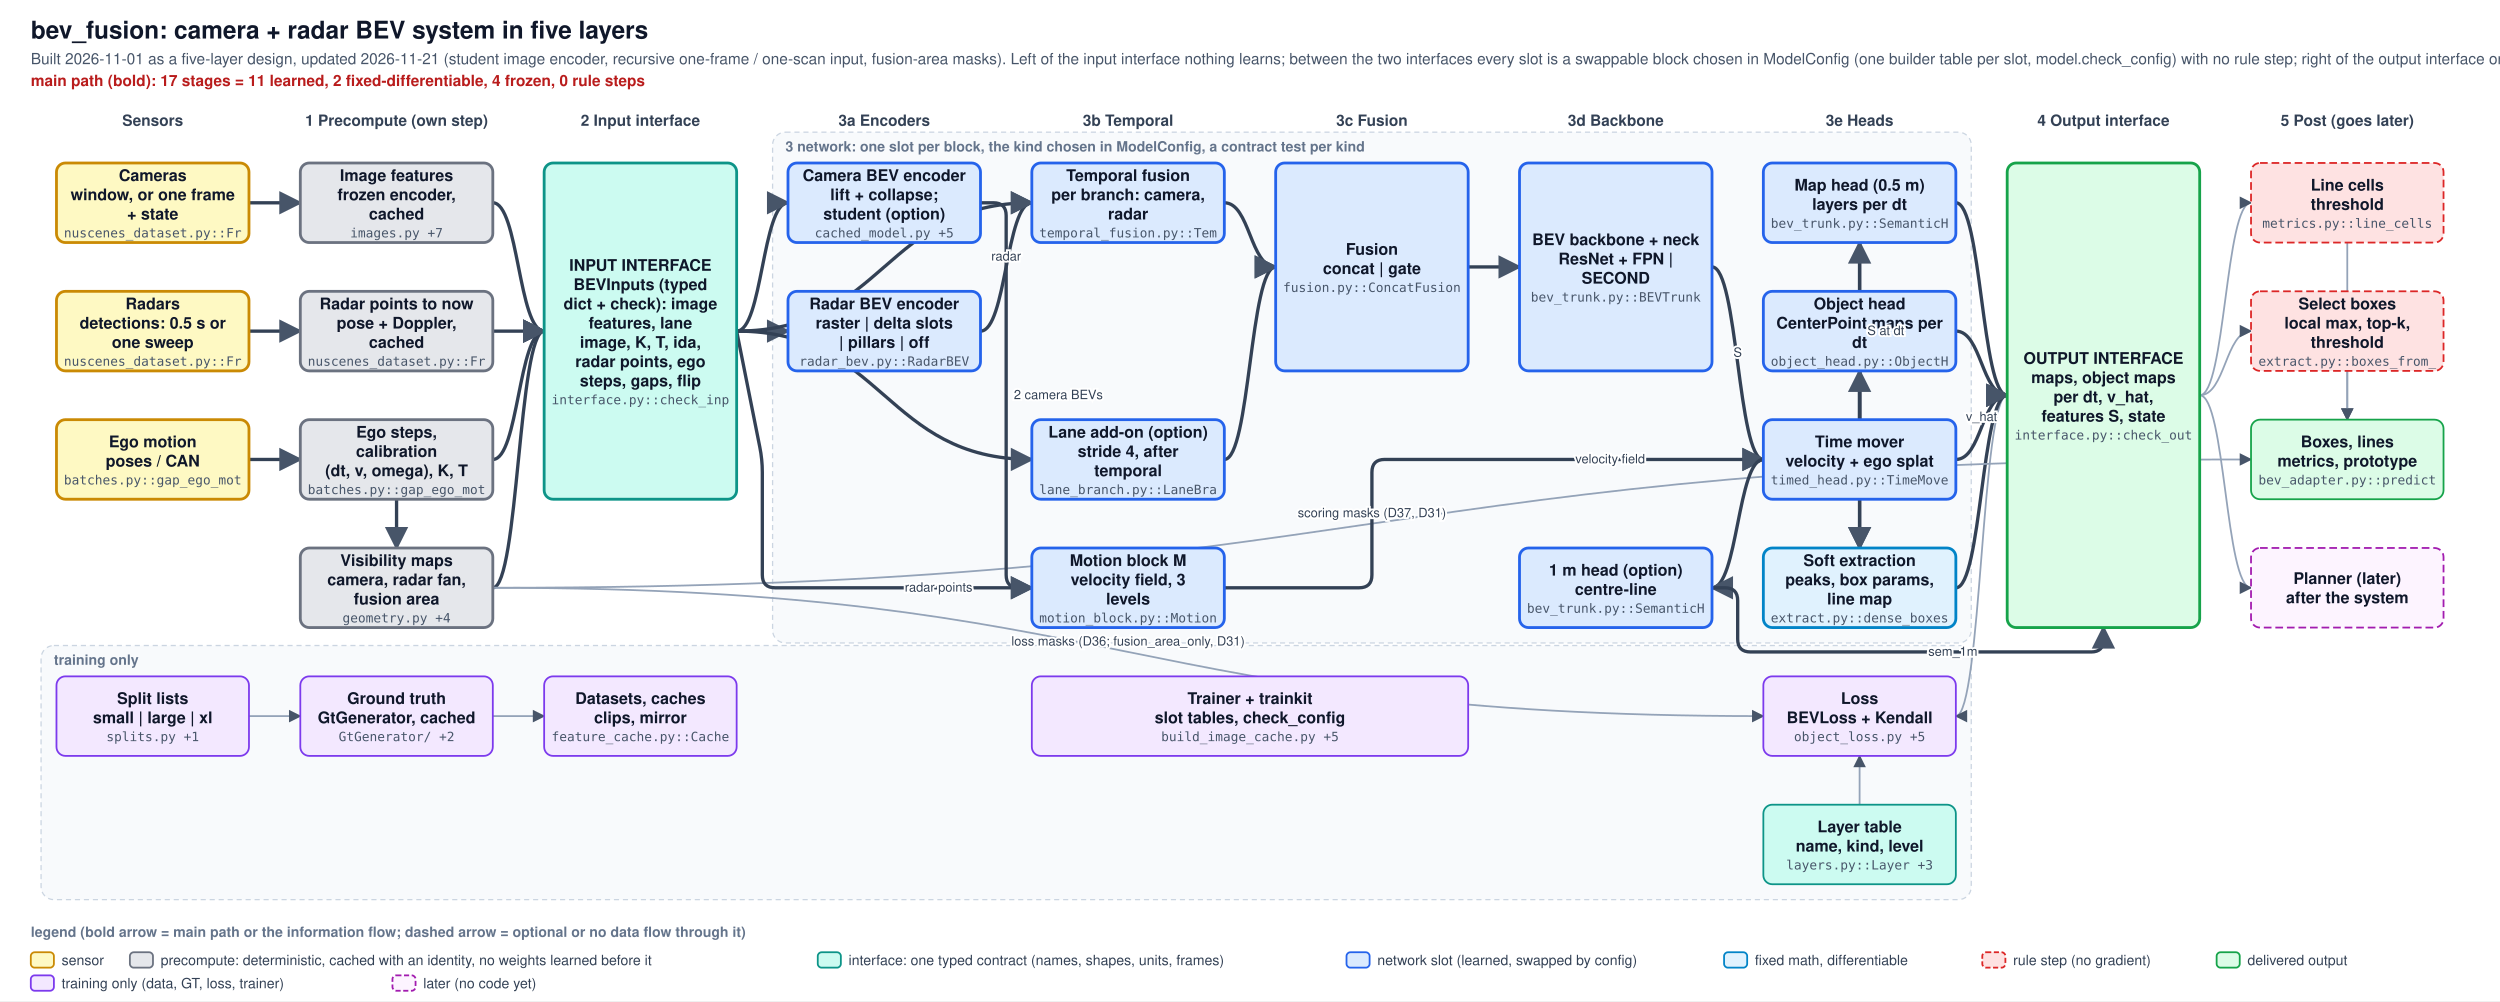
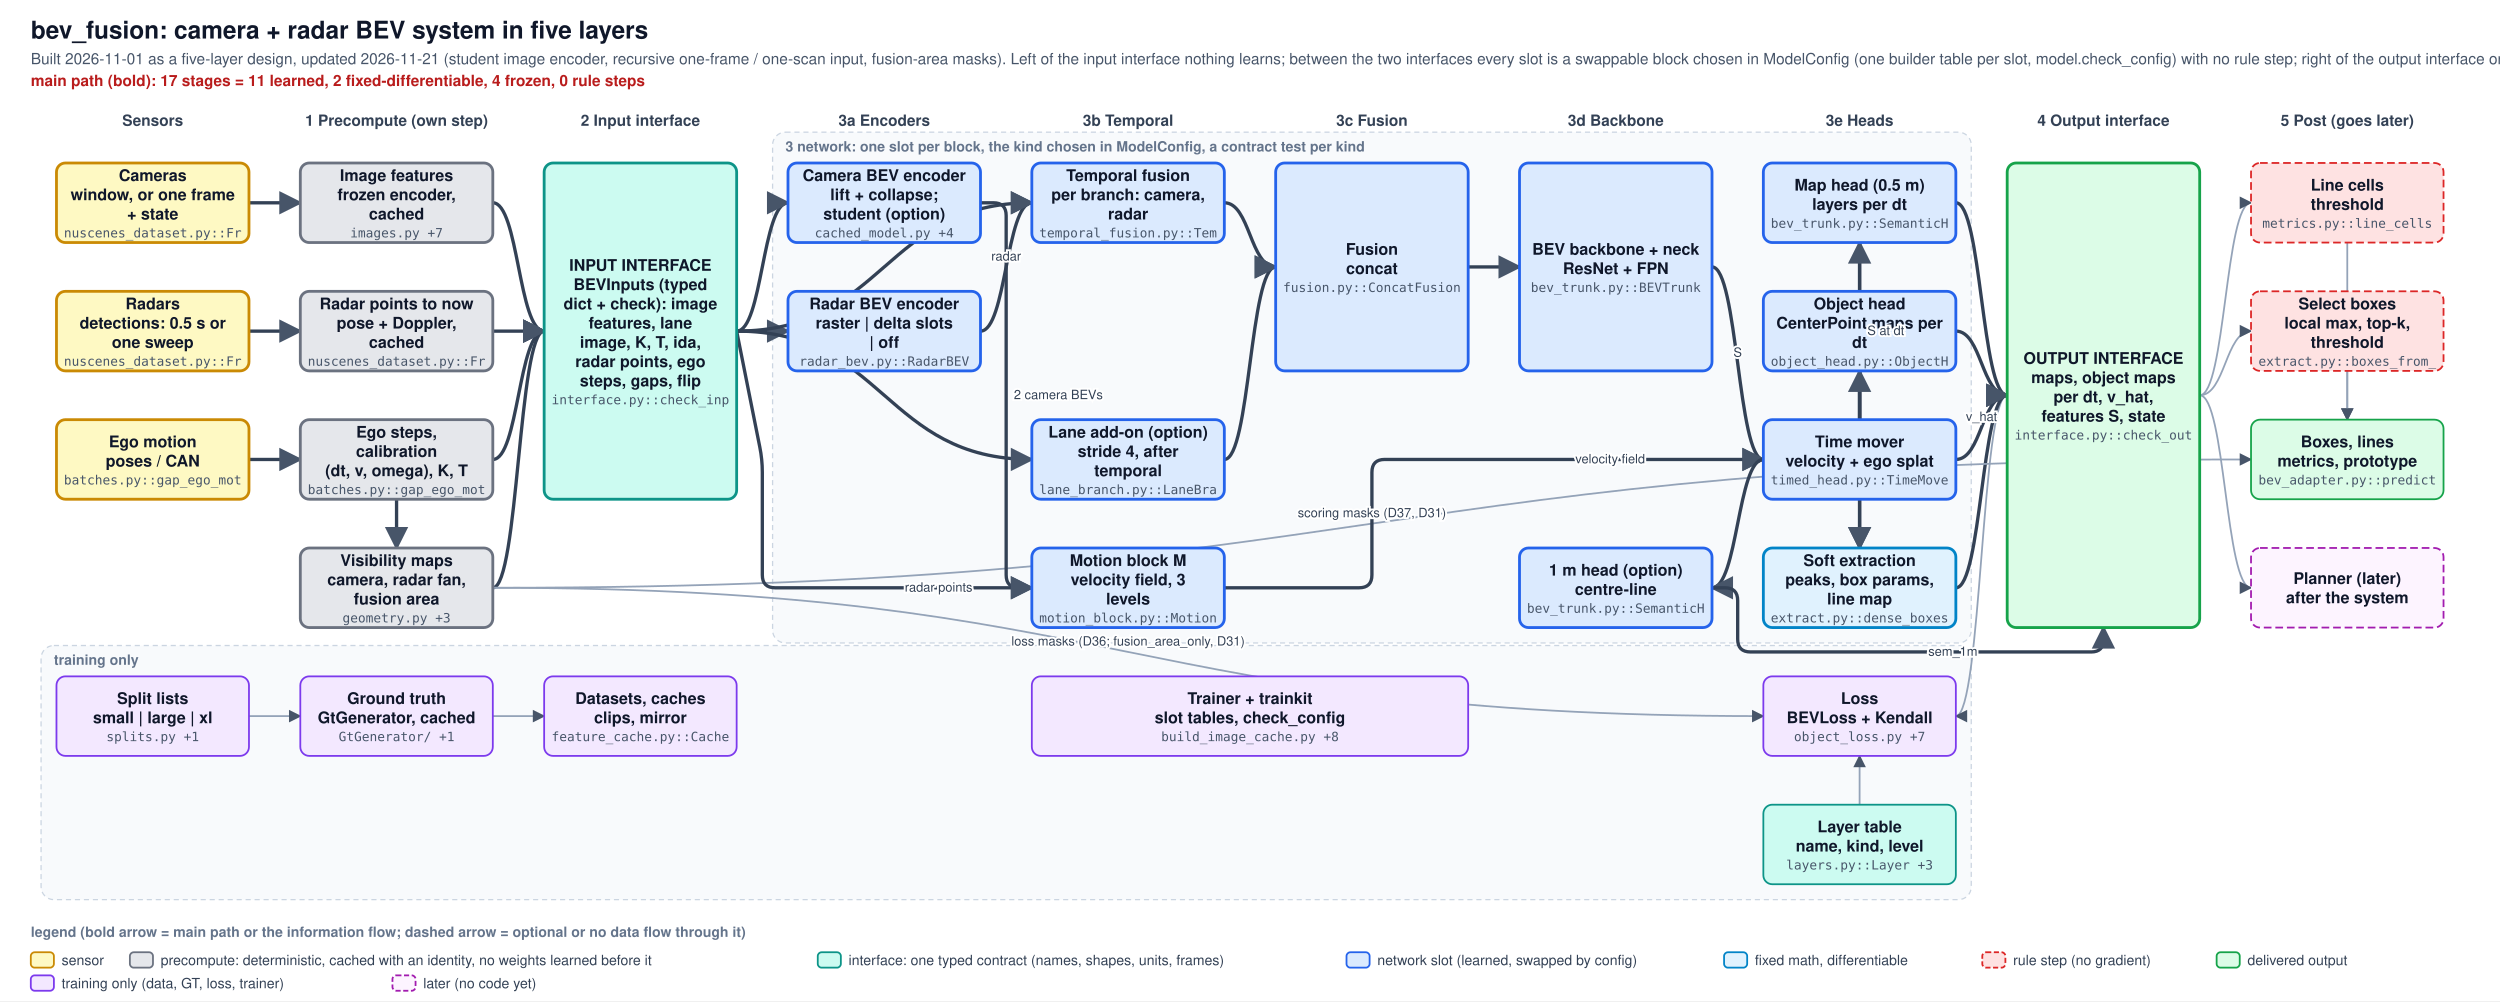
<svg xmlns="http://www.w3.org/2000/svg" viewBox="0 0 1948 780" width="1948" height="780" font-family="Segoe UI, Helvetica, Arial, sans-serif">
  <defs>
    <marker id="ah" viewBox="0 0 10 10" refX="9" refY="5" markerWidth="7" markerHeight="7" orient="auto-start-reverse">
      <path d="M0,0 L10,5 L0,10 z" fill="#475569" />
    </marker>
  </defs>
  <rect width="1948" height="780" fill="#ffffff" />
  <text x="24" y="30" font-size="19" font-weight="700" fill="#0f172a">bev_fusion: camera + radar BEV system in five layers</text>
  <text x="24" y="50" font-size="12" fill="#475569">Built 2026-11-01 as a five-layer design, updated 2026-11-21 (student image encoder, recursive one-frame / one-scan input, fusion-area masks). Left of the input interface nothing learns; between the two interfaces every slot is a swappable block chosen in ModelConfig (one builder table per slot, model.check_config) with no rule step; right of the output interface only the selection of boxes and line cells for the metrics, and later the planner.</text>
  <text x="24" y="67" font-size="12" font-weight="600" fill="#b91c1c">main path (bold): 17 stages = 11 learned, 2 fixed-differentiable, 4 frozen, 0 rule steps</text>
  <text x="119.0" y="98" font-size="12" font-weight="700" text-anchor="middle" fill="#334155">Sensors</text>
  <text x="309.0" y="98" font-size="12" font-weight="700" text-anchor="middle" fill="#334155">1 Precompute (own step)</text>
  <text x="499.0" y="98" font-size="12" font-weight="700" text-anchor="middle" fill="#334155">2 Input interface</text>
  <text x="689.0" y="98" font-size="12" font-weight="700" text-anchor="middle" fill="#334155">3a Encoders</text>
  <text x="879.0" y="98" font-size="12" font-weight="700" text-anchor="middle" fill="#334155">3b Temporal</text>
  <text x="1069.0" y="98" font-size="12" font-weight="700" text-anchor="middle" fill="#334155">3c Fusion</text>
  <text x="1259.0" y="98" font-size="12" font-weight="700" text-anchor="middle" fill="#334155">3d Backbone</text>
  <text x="1449.0" y="98" font-size="12" font-weight="700" text-anchor="middle" fill="#334155">3e Heads</text>
  <text x="1639.0" y="98" font-size="12" font-weight="700" text-anchor="middle" fill="#334155">4 Output interface</text>
  <text x="1829.0" y="98" font-size="12" font-weight="700" text-anchor="middle" fill="#334155">5 Post (goes later)</text>
  <rect x="602.0" y="103.0" width="934.0" height="398.0" rx="10" fill="#f8fafc" stroke="#cbd5e1" stroke-dasharray="4 3" />
  <rect x="32.0" y="503.0" width="1504.0" height="198.0" rx="10" fill="#f8fafc" stroke="#cbd5e1" stroke-dasharray="4 3" />
  <path d="M194.0,158.0 C214.0,158.0 214.0,158.0 234.0,158.0" fill="none" stroke="#334155" stroke-width="2.6" marker-end="url(#ah)" />
  <path d="M194.0,258.0 C214.0,258.0 214.0,258.0 234.0,258.0" fill="none" stroke="#334155" stroke-width="2.6" marker-end="url(#ah)" />
  <path d="M194.0,358.0 C214.0,358.0 214.0,358.0 234.0,358.0" fill="none" stroke="#334155" stroke-width="2.6" marker-end="url(#ah)" />
  <path d="M384.0,158.0 C404.0,158.0 404.0,258.0 424.0,258.0" fill="none" stroke="#334155" stroke-width="2.6" marker-end="url(#ah)" />
  <path d="M384.0,258.0 C404.0,258.0 404.0,258.0 424.0,258.0" fill="none" stroke="#334155" stroke-width="2.6" marker-end="url(#ah)" />
  <path d="M384.0,358.0 C404.0,358.0 404.0,258.0 424.0,258.0" fill="none" stroke="#334155" stroke-width="2.6" marker-end="url(#ah)" />
  <path d="M574.0,258.0 C594.0,258.0 594.0,158.0 614.0,158.0" fill="none" stroke="#334155" stroke-width="2.6" marker-end="url(#ah)" />
  <path d="M574.0,258.0 C594.0,258.0 594.0,258.0 614.0,258.0" fill="none" stroke="#334155" stroke-width="2.6" marker-end="url(#ah)" />
  <path d="M954.0,158.0 C974.0,158.0 974.0,208.0 994.0,208.0" fill="none" stroke="#334155" stroke-width="2.6" marker-end="url(#ah)" />
  <path d="M1144.0,208.0 C1164.0,208.0 1164.0,208.0 1184.0,208.0" fill="none" stroke="#334155" stroke-width="2.6" marker-end="url(#ah)" />
  <path d="M1334.0,208.0 C1354.0,208.0 1354.0,358.0 1374.0,358.0" fill="none" stroke="#334155" stroke-width="2.6" marker-end="url(#ah)" />
  <path d="M1524.0,158.0 C1544.0,158.0 1544.0,308.0 1564.0,308.0" fill="none" stroke="#334155" stroke-width="2.6" marker-end="url(#ah)" />
  <path d="M1524.0,258.0 C1544.0,258.0 1544.0,308.0 1564.0,308.0" fill="none" stroke="#334155" stroke-width="2.6" marker-end="url(#ah)" />
  <path d="M1714.0,308.0 C1734.0,308.0 1734.0,158.0 1754.0,158.0" fill="none" stroke="#94a3b8" stroke-width="1.4" marker-end="url(#ah)" />
  <path d="M1714.0,308.0 C1734.0,308.0 1734.0,258.0 1754.0,258.0" fill="none" stroke="#94a3b8" stroke-width="1.4" marker-end="url(#ah)" />
  <path d="M1829.0,189.0 C1829.0,258.0 1829.0,258.0 1829.0,327.0" fill="none" stroke="#94a3b8" stroke-width="1.4" marker-end="url(#ah)" />
  <path d="M1829.0,289.0 C1829.0,308.0 1829.0,308.0 1829.0,327.0" fill="none" stroke="#94a3b8" stroke-width="1.4" marker-end="url(#ah)" />
  <path d="M384.0,558.0 C404.0,558.0 404.0,558.0 424.0,558.0" fill="none" stroke="#94a3b8" stroke-width="1.4" marker-end="url(#ah)" />
  <path d="M1564.0,308.0 C1544.0,308.0 1544.0,558.0 1524.0,558.0" fill="none" stroke="#94a3b8" stroke-width="1.4" marker-end="url(#ah)" />
  <path d="M574.0,258.0 C689.0,258.0 689.0,358.0 804.0,358.0" fill="none" stroke="#334155" stroke-width="2.6" marker-end="url(#ah)" />
  <path d="M954.0,358.0 C974.0,358.0 974.0,208.0 994.0,208.0" fill="none" stroke="#334155" stroke-width="2.6" marker-end="url(#ah)" />
  <path d="M574.0,258.0 C689.0,258.0 689.0,158.0 804.0,158.0" fill="none" stroke="#334155" stroke-width="2.6" marker-end="url(#ah)" />
  <path d="M764.0,258.0 C784.0,258.0 784.0,158.0 804.0,158.0" fill="none" stroke="#334155" stroke-width="2.6" marker-end="url(#ah)" />
  <path d="M1449.0,189.0 C1449.0,308.0 1449.0,308.0 1449.0,427.0" fill="none" stroke="#334155" stroke-width="2.6" marker-end="url(#ah)" />
  <path d="M1449.0,289.0 C1449.0,358.0 1449.0,358.0 1449.0,427.0" fill="none" stroke="#334155" stroke-width="2.6" marker-end="url(#ah)" />
  <path d="M1524.0,458.0 C1544.0,458.0 1544.0,308.0 1564.0,308.0" fill="none" stroke="#334155" stroke-width="2.6" marker-end="url(#ah)" />
  <path d="M1714.0,308.0 C1734.0,308.0 1734.0,458.0 1754.0,458.0" fill="none" stroke="#94a3b8" stroke-width="1.4" marker-end="url(#ah)" />
  <path d="M309.0,389.0 C309.0,408.0 309.0,408.0 309.0,427.0" fill="none" stroke="#334155" stroke-width="2.6" marker-end="url(#ah)" />
  <path d="M384.0,458.0 C404.0,458.0 404.0,258.0 424.0,258.0" fill="none" stroke="#334155" stroke-width="2.6" marker-end="url(#ah)" />
  <path d="M384.0,458.0 C879.0,458.0 879.0,558.0 1374.0,558.0" fill="none" stroke="#94a3b8" stroke-width="1.4" marker-end="url(#ah)" />
  <path d="M384.0,458.0 C1069.0,458.0 1069.0,358.0 1754.0,358.0" fill="none" stroke="#94a3b8" stroke-width="1.4" marker-end="url(#ah)" />
  <path d="M1449.0,327.0 C1449.0,258.0 1449.0,258.0 1449.0,189.0" fill="none" stroke="#334155" stroke-width="2.6" marker-end="url(#ah)" />
  <path d="M1449.0,327.0 C1449.0,308.0 1449.0,308.0 1449.0,289.0" fill="none" stroke="#334155" stroke-width="2.6" marker-end="url(#ah)" />
  <path d="M1524.0,358.0 C1544.0,358.0 1544.0,308.0 1564.0,308.0" fill="none" stroke="#334155" stroke-width="2.6" marker-end="url(#ah)" />
  <path d="M764.0,158.0 L774.0,158.0 Q784.0,158.0 784.0,168.0 L784.0,448.0 Q784.0,458.0 794.0,458.0 L804.0,458.0" fill="none" stroke="#334155" stroke-width="2.6" marker-end="url(#ah)" />
  <path d="M574.0,258.0 L592.0,348.2 Q594.0,358.0 594.0,368.0 L594.0,448.0 Q594.0,458.0 604.0,458.0 L804.0,458.0" fill="none" stroke="#334155" stroke-width="2.6" marker-end="url(#ah)" />
  <path d="M954.0,458.0 L1059.0,458.0 Q1069.0,458.0 1069.0,448.0 L1069.0,368.0 Q1069.0,358.0 1079.0,358.0 L1374.0,358.0" fill="none" stroke="#334155" stroke-width="2.6" marker-end="url(#ah)" />
  <path d="M1374.0,358.0 C1354.0,358.0 1354.0,458.0 1334.0,458.0" fill="none" stroke="#334155" stroke-width="2.6" marker-end="url(#ah)" />
  <path d="M1334.0,458.0 L1344.0,458.0 Q1354.0,458.0 1354.0,468.0 L1354.0,498.0 Q1354.0,508.0 1364.0,508.0 L1629.5,508.0 Q1639.0,508.0 1639.0,498.5 L1639.0,489.0" fill="none" stroke="#334155" stroke-width="2.6" marker-end="url(#ah)" />
  <path d="M1449.0,627.0 C1449.0,608.0 1449.0,608.0 1449.0,589.0" fill="none" stroke="#94a3b8" stroke-width="1.4" marker-end="url(#ah)" />
  <path d="M194.0,558.0 C214.0,558.0 214.0,558.0 234.0,558.0" fill="none" stroke="#94a3b8" stroke-width="1.4" marker-end="url(#ah)" />
  <g>
    <rect x="44" y="127.0" width="150" height="62" rx="7" fill="#fef9c3" stroke="#ca8a04" stroke-width="2.2" />
    <text x="119.0" y="141.0" font-size="12.5" font-weight="600" text-anchor="middle" fill="#0f172a">Cameras</text>
    <text x="119.0" y="156.0" font-size="12.5" font-weight="600" text-anchor="middle" fill="#0f172a">window, or one frame</text>
    <text x="119.0" y="171.0" font-size="12.5" font-weight="600" text-anchor="middle" fill="#0f172a">+ state</text>
    <text x="119.0" y="185.0" font-size="10" text-anchor="middle" fill="#475569" font-family="Consolas, Menlo, monospace">nuscenes_dataset.py::Fr</text>
  </g>
  <g>
    <rect x="44" y="227.0" width="150" height="62" rx="7" fill="#fef9c3" stroke="#ca8a04" stroke-width="2.2" />
    <text x="119.0" y="241.0" font-size="12.5" font-weight="600" text-anchor="middle" fill="#0f172a">Radars</text>
    <text x="119.0" y="256.0" font-size="12.5" font-weight="600" text-anchor="middle" fill="#0f172a">detections: 0.5 s or</text>
    <text x="119.0" y="271.0" font-size="12.5" font-weight="600" text-anchor="middle" fill="#0f172a">one sweep</text>
    <text x="119.0" y="285.0" font-size="10" text-anchor="middle" fill="#475569" font-family="Consolas, Menlo, monospace">nuscenes_dataset.py::Fr</text>
  </g>
  <g>
    <rect x="44" y="327.0" width="150" height="62" rx="7" fill="#fef9c3" stroke="#ca8a04" stroke-width="2.2" />
    <text x="119.0" y="348.5" font-size="12.5" font-weight="600" text-anchor="middle" fill="#0f172a">Ego motion</text>
    <text x="119.0" y="363.5" font-size="12.5" font-weight="600" text-anchor="middle" fill="#0f172a">poses / CAN</text>
    <text x="119.0" y="377.5" font-size="10" text-anchor="middle" fill="#475569" font-family="Consolas, Menlo, monospace">batches.py::gap_ego_mot</text>
  </g>
  <g>
    <rect x="234" y="127.0" width="150" height="62" rx="7" fill="#e5e7eb" stroke="#6b7280" stroke-width="2.2" />
    <text x="309.0" y="141.0" font-size="12.5" font-weight="600" text-anchor="middle" fill="#0f172a">Image features</text>
    <text x="309.0" y="156.0" font-size="12.5" font-weight="600" text-anchor="middle" fill="#0f172a">frozen encoder,</text>
    <text x="309.0" y="171.0" font-size="12.5" font-weight="600" text-anchor="middle" fill="#0f172a">cached</text>
    <text x="309.0" y="185.0" font-size="10" text-anchor="middle" fill="#475569" font-family="Consolas, Menlo, monospace">images.py +7</text>
  </g>
  <g>
    <rect x="234" y="227.0" width="150" height="62" rx="7" fill="#e5e7eb" stroke="#6b7280" stroke-width="2.2" />
    <text x="309.0" y="241.0" font-size="12.5" font-weight="600" text-anchor="middle" fill="#0f172a">Radar points to now</text>
    <text x="309.0" y="256.0" font-size="12.5" font-weight="600" text-anchor="middle" fill="#0f172a">pose + Doppler,</text>
    <text x="309.0" y="271.0" font-size="12.5" font-weight="600" text-anchor="middle" fill="#0f172a">cached</text>
    <text x="309.0" y="285.0" font-size="10" text-anchor="middle" fill="#475569" font-family="Consolas, Menlo, monospace">nuscenes_dataset.py::Fr</text>
  </g>
  <g>
    <rect x="234" y="327.0" width="150" height="62" rx="7" fill="#e5e7eb" stroke="#6b7280" stroke-width="2.2" />
    <text x="309.0" y="341.0" font-size="12.5" font-weight="600" text-anchor="middle" fill="#0f172a">Ego steps,</text>
    <text x="309.0" y="356.0" font-size="12.5" font-weight="600" text-anchor="middle" fill="#0f172a">calibration</text>
    <text x="309.0" y="371.0" font-size="12.5" font-weight="600" text-anchor="middle" fill="#0f172a">(dt, v, omega), K, T</text>
    <text x="309.0" y="385.0" font-size="10" text-anchor="middle" fill="#475569" font-family="Consolas, Menlo, monospace">batches.py::gap_ego_mot</text>
  </g>
  <g>
    <rect x="424" y="127.0" width="150" height="262" rx="7" fill="#ccfbf1" stroke="#0d9488" stroke-width="2.2" />
    <text x="499.0" y="211.0" font-size="12.5" font-weight="600" text-anchor="middle" fill="#0f172a">INPUT INTERFACE</text>
    <text x="499.0" y="226.0" font-size="12.5" font-weight="600" text-anchor="middle" fill="#0f172a">BEVInputs (typed</text>
    <text x="499.0" y="241.0" font-size="12.5" font-weight="600" text-anchor="middle" fill="#0f172a">dict + check): image</text>
    <text x="499.0" y="256.0" font-size="12.5" font-weight="600" text-anchor="middle" fill="#0f172a">features, lane</text>
    <text x="499.0" y="271.0" font-size="12.5" font-weight="600" text-anchor="middle" fill="#0f172a">image, K, T, ida,</text>
    <text x="499.0" y="286.0" font-size="12.5" font-weight="600" text-anchor="middle" fill="#0f172a">radar points, ego</text>
    <text x="499.0" y="301.0" font-size="12.5" font-weight="600" text-anchor="middle" fill="#0f172a">steps, gaps, flip</text>
    <text x="499.0" y="315.0" font-size="10" text-anchor="middle" fill="#475569" font-family="Consolas, Menlo, monospace">interface.py::check_inp</text>
  </g>
  <g>
    <rect x="614" y="127.0" width="150" height="62" rx="7" fill="#dbeafe" stroke="#2563eb" stroke-width="2.2" />
    <text x="689.0" y="141.0" font-size="12.5" font-weight="600" text-anchor="middle" fill="#0f172a">Camera BEV encoder</text>
    <text x="689.0" y="156.0" font-size="12.5" font-weight="600" text-anchor="middle" fill="#0f172a">lift + collapse;</text>
    <text x="689.0" y="171.0" font-size="12.5" font-weight="600" text-anchor="middle" fill="#0f172a">student (option)</text>
-     <text x="689.0" y="185.0" font-size="10" text-anchor="middle" fill="#475569" font-family="Consolas, Menlo, monospace">cached_model.py +5</text>
+     <text x="689.0" y="185.0" font-size="10" text-anchor="middle" fill="#475569" font-family="Consolas, Menlo, monospace">cached_model.py +4</text>
  </g>
  <g>
    <rect x="614" y="227.0" width="150" height="62" rx="7" fill="#dbeafe" stroke="#2563eb" stroke-width="2.2" />
    <text x="689.0" y="241.0" font-size="12.5" font-weight="600" text-anchor="middle" fill="#0f172a">Radar BEV encoder</text>
    <text x="689.0" y="256.0" font-size="12.5" font-weight="600" text-anchor="middle" fill="#0f172a">raster | delta slots</text>
-     <text x="689.0" y="271.0" font-size="12.5" font-weight="600" text-anchor="middle" fill="#0f172a">| pillars | off</text>
+     <text x="689.0" y="271.0" font-size="12.5" font-weight="600" text-anchor="middle" fill="#0f172a">| off</text>
    <text x="689.0" y="285.0" font-size="10" text-anchor="middle" fill="#475569" font-family="Consolas, Menlo, monospace">radar_bev.py::RadarBEV </text>
  </g>
  <g>
    <rect x="804" y="127.0" width="150" height="62" rx="7" fill="#dbeafe" stroke="#2563eb" stroke-width="2.2" />
    <text x="879.0" y="141.0" font-size="12.5" font-weight="600" text-anchor="middle" fill="#0f172a">Temporal fusion</text>
    <text x="879.0" y="156.0" font-size="12.5" font-weight="600" text-anchor="middle" fill="#0f172a">per branch: camera,</text>
    <text x="879.0" y="171.0" font-size="12.5" font-weight="600" text-anchor="middle" fill="#0f172a">radar</text>
    <text x="879.0" y="185.0" font-size="10" text-anchor="middle" fill="#475569" font-family="Consolas, Menlo, monospace">temporal_fusion.py::Tem</text>
  </g>
  <g>
    <rect x="994" y="127.0" width="150" height="162" rx="7" fill="#dbeafe" stroke="#2563eb" stroke-width="2.2" />
    <text x="1069.0" y="198.5" font-size="12.5" font-weight="600" text-anchor="middle" fill="#0f172a">Fusion</text>
-     <text x="1069.0" y="213.5" font-size="12.5" font-weight="600" text-anchor="middle" fill="#0f172a">concat | gate</text>
+     <text x="1069.0" y="213.5" font-size="12.5" font-weight="600" text-anchor="middle" fill="#0f172a">concat</text>
    <text x="1069.0" y="227.5" font-size="10" text-anchor="middle" fill="#475569" font-family="Consolas, Menlo, monospace">fusion.py::ConcatFusion</text>
  </g>
  <g>
    <rect x="1184" y="127.0" width="150" height="162" rx="7" fill="#dbeafe" stroke="#2563eb" stroke-width="2.2" />
-     <text x="1259.0" y="191.0" font-size="12.5" font-weight="600" text-anchor="middle" fill="#0f172a">BEV backbone + neck</text>
-     <text x="1259.0" y="206.0" font-size="12.5" font-weight="600" text-anchor="middle" fill="#0f172a">ResNet + FPN |</text>
-     <text x="1259.0" y="221.0" font-size="12.5" font-weight="600" text-anchor="middle" fill="#0f172a">SECOND</text>
-     <text x="1259.0" y="235.0" font-size="10" text-anchor="middle" fill="#475569" font-family="Consolas, Menlo, monospace">bev_trunk.py::BEVTrunk </text>
+     <text x="1259.0" y="198.5" font-size="12.5" font-weight="600" text-anchor="middle" fill="#0f172a">BEV backbone + neck</text>
+     <text x="1259.0" y="213.5" font-size="12.5" font-weight="600" text-anchor="middle" fill="#0f172a">ResNet + FPN</text>
+     <text x="1259.0" y="227.5" font-size="10" text-anchor="middle" fill="#475569" font-family="Consolas, Menlo, monospace">bev_trunk.py::BEVTrunk</text>
  </g>
  <g>
    <rect x="1374" y="327.0" width="150" height="62" rx="7" fill="#dbeafe" stroke="#2563eb" stroke-width="2.2" />
    <text x="1449.0" y="348.5" font-size="12.5" font-weight="600" text-anchor="middle" fill="#0f172a">Time mover</text>
    <text x="1449.0" y="363.5" font-size="12.5" font-weight="600" text-anchor="middle" fill="#0f172a">velocity + ego splat</text>
    <text x="1449.0" y="377.5" font-size="10" text-anchor="middle" fill="#475569" font-family="Consolas, Menlo, monospace">timed_head.py::TimeMove</text>
  </g>
  <g>
    <rect x="1374" y="127.0" width="150" height="62" rx="7" fill="#dbeafe" stroke="#2563eb" stroke-width="2.2" />
    <text x="1449.0" y="148.5" font-size="12.5" font-weight="600" text-anchor="middle" fill="#0f172a">Map head (0.5 m)</text>
    <text x="1449.0" y="163.5" font-size="12.5" font-weight="600" text-anchor="middle" fill="#0f172a">layers per dt</text>
    <text x="1449.0" y="177.5" font-size="10" text-anchor="middle" fill="#475569" font-family="Consolas, Menlo, monospace">bev_trunk.py::SemanticH</text>
  </g>
  <g>
    <rect x="1374" y="227.0" width="150" height="62" rx="7" fill="#dbeafe" stroke="#2563eb" stroke-width="2.2" />
    <text x="1449.0" y="241.0" font-size="12.5" font-weight="600" text-anchor="middle" fill="#0f172a">Object head</text>
    <text x="1449.0" y="256.0" font-size="12.5" font-weight="600" text-anchor="middle" fill="#0f172a">CenterPoint maps per</text>
    <text x="1449.0" y="271.0" font-size="12.5" font-weight="600" text-anchor="middle" fill="#0f172a">dt</text>
    <text x="1449.0" y="285.0" font-size="10" text-anchor="middle" fill="#475569" font-family="Consolas, Menlo, monospace">object_head.py::ObjectH</text>
  </g>
  <g>
    <rect x="1754" y="427.0" width="150" height="62" rx="7" fill="#fdf4ff" stroke="#a21caf" stroke-width="1.4" stroke-dasharray="6 3" />
    <text x="1829.0" y="455.0" font-size="12.5" font-weight="600" text-anchor="middle" fill="#0f172a">Planner (later)</text>
    <text x="1829.0" y="470.0" font-size="12.5" font-weight="600" text-anchor="middle" fill="#0f172a">after the system</text>
  </g>
  <g>
    <rect x="1564" y="127.0" width="150" height="362" rx="7" fill="#dcfce7" stroke="#16a34a" stroke-width="2.2" />
    <text x="1639.0" y="283.5" font-size="12.5" font-weight="600" text-anchor="middle" fill="#0f172a">OUTPUT INTERFACE</text>
    <text x="1639.0" y="298.5" font-size="12.5" font-weight="600" text-anchor="middle" fill="#0f172a">maps, object maps</text>
    <text x="1639.0" y="313.5" font-size="12.5" font-weight="600" text-anchor="middle" fill="#0f172a">per dt, v_hat,</text>
    <text x="1639.0" y="328.5" font-size="12.5" font-weight="600" text-anchor="middle" fill="#0f172a">features S, state</text>
    <text x="1639.0" y="342.5" font-size="10" text-anchor="middle" fill="#475569" font-family="Consolas, Menlo, monospace">interface.py::check_out</text>
  </g>
  <g>
    <rect x="1754" y="127.0" width="150" height="62" rx="7" fill="#fee2e2" stroke="#dc2626" stroke-width="1.4" stroke-dasharray="6 3" />
    <text x="1829.0" y="148.5" font-size="12.5" font-weight="600" text-anchor="middle" fill="#0f172a">Line cells</text>
    <text x="1829.0" y="163.5" font-size="12.5" font-weight="600" text-anchor="middle" fill="#0f172a">threshold</text>
    <text x="1829.0" y="177.5" font-size="10" text-anchor="middle" fill="#475569" font-family="Consolas, Menlo, monospace">metrics.py::line_cells</text>
  </g>
  <g>
    <rect x="1754" y="227.0" width="150" height="62" rx="7" fill="#fee2e2" stroke="#dc2626" stroke-width="1.4" stroke-dasharray="6 3" />
    <text x="1829.0" y="241.0" font-size="12.5" font-weight="600" text-anchor="middle" fill="#0f172a">Select boxes</text>
    <text x="1829.0" y="256.0" font-size="12.5" font-weight="600" text-anchor="middle" fill="#0f172a">local max, top-k,</text>
    <text x="1829.0" y="271.0" font-size="12.5" font-weight="600" text-anchor="middle" fill="#0f172a">threshold</text>
    <text x="1829.0" y="285.0" font-size="10" text-anchor="middle" fill="#475569" font-family="Consolas, Menlo, monospace">extract.py::boxes_from_</text>
  </g>
  <g>
    <rect x="1754" y="327.0" width="150" height="62" rx="7" fill="#dcfce7" stroke="#16a34a" stroke-width="1.4" />
    <text x="1829.0" y="348.5" font-size="12.5" font-weight="600" text-anchor="middle" fill="#0f172a">Boxes, lines</text>
    <text x="1829.0" y="363.5" font-size="12.5" font-weight="600" text-anchor="middle" fill="#0f172a">metrics, prototype</text>
    <text x="1829.0" y="377.5" font-size="10" text-anchor="middle" fill="#475569" font-family="Consolas, Menlo, monospace">bev_adapter.py::predict</text>
  </g>
  <g>
    <rect x="234" y="527.0" width="150" height="62" rx="7" fill="#f3e8ff" stroke="#7c3aed" stroke-width="1.4" />
    <text x="309.0" y="548.5" font-size="12.5" font-weight="600" text-anchor="middle" fill="#0f172a">Ground truth</text>
    <text x="309.0" y="563.5" font-size="12.5" font-weight="600" text-anchor="middle" fill="#0f172a">GtGenerator, cached</text>
-     <text x="309.0" y="577.5" font-size="10" text-anchor="middle" fill="#475569" font-family="Consolas, Menlo, monospace">GtGenerator/ +2</text>
+     <text x="309.0" y="577.5" font-size="10" text-anchor="middle" fill="#475569" font-family="Consolas, Menlo, monospace">GtGenerator/ +1</text>
  </g>
  <g>
    <rect x="424" y="527.0" width="150" height="62" rx="7" fill="#f3e8ff" stroke="#7c3aed" stroke-width="1.4" />
    <text x="499.0" y="548.5" font-size="12.5" font-weight="600" text-anchor="middle" fill="#0f172a">Datasets, caches</text>
    <text x="499.0" y="563.5" font-size="12.5" font-weight="600" text-anchor="middle" fill="#0f172a">clips, mirror</text>
    <text x="499.0" y="577.5" font-size="10" text-anchor="middle" fill="#475569" font-family="Consolas, Menlo, monospace">feature_cache.py::Cache</text>
  </g>
  <g>
    <rect x="804" y="527.0" width="340" height="62" rx="7" fill="#f3e8ff" stroke="#7c3aed" stroke-width="1.4" />
    <text x="974.0" y="548.5" font-size="12.5" font-weight="600" text-anchor="middle" fill="#0f172a">Trainer + trainkit</text>
    <text x="974.0" y="563.5" font-size="12.5" font-weight="600" text-anchor="middle" fill="#0f172a">slot tables, check_config</text>
-     <text x="974.0" y="577.5" font-size="10" text-anchor="middle" fill="#475569" font-family="Consolas, Menlo, monospace">build_image_cache.py +5</text>
+     <text x="974.0" y="577.5" font-size="10" text-anchor="middle" fill="#475569" font-family="Consolas, Menlo, monospace">build_image_cache.py +8</text>
  </g>
  <g>
    <rect x="1374" y="527.0" width="150" height="62" rx="7" fill="#f3e8ff" stroke="#7c3aed" stroke-width="1.4" />
    <text x="1449.0" y="548.5" font-size="12.5" font-weight="600" text-anchor="middle" fill="#0f172a">Loss</text>
    <text x="1449.0" y="563.5" font-size="12.5" font-weight="600" text-anchor="middle" fill="#0f172a">BEVLoss + Kendall</text>
-     <text x="1449.0" y="577.5" font-size="10" text-anchor="middle" fill="#475569" font-family="Consolas, Menlo, monospace">object_loss.py +5</text>
+     <text x="1449.0" y="577.5" font-size="10" text-anchor="middle" fill="#475569" font-family="Consolas, Menlo, monospace">object_loss.py +7</text>
  </g>
  <g>
    <rect x="804" y="327.0" width="150" height="62" rx="7" fill="#dbeafe" stroke="#2563eb" stroke-width="2.2" />
    <text x="879.0" y="341.0" font-size="12.5" font-weight="600" text-anchor="middle" fill="#0f172a">Lane add-on (option)</text>
    <text x="879.0" y="356.0" font-size="12.5" font-weight="600" text-anchor="middle" fill="#0f172a">stride 4, after</text>
    <text x="879.0" y="371.0" font-size="12.5" font-weight="600" text-anchor="middle" fill="#0f172a">temporal</text>
    <text x="879.0" y="385.0" font-size="10" text-anchor="middle" fill="#475569" font-family="Consolas, Menlo, monospace">lane_branch.py::LaneBra</text>
  </g>
  <g>
    <rect x="1374" y="427.0" width="150" height="62" rx="7" fill="#e0f2fe" stroke="#0284c7" stroke-width="2.2" />
    <text x="1449.0" y="441.0" font-size="12.5" font-weight="600" text-anchor="middle" fill="#0f172a">Soft extraction</text>
    <text x="1449.0" y="456.0" font-size="12.5" font-weight="600" text-anchor="middle" fill="#0f172a">peaks, box params,</text>
    <text x="1449.0" y="471.0" font-size="12.5" font-weight="600" text-anchor="middle" fill="#0f172a">line map</text>
    <text x="1449.0" y="485.0" font-size="10" text-anchor="middle" fill="#475569" font-family="Consolas, Menlo, monospace">extract.py::dense_boxes</text>
  </g>
  <g>
    <rect x="234" y="427.0" width="150" height="62" rx="7" fill="#e5e7eb" stroke="#6b7280" stroke-width="2.2" />
    <text x="309.0" y="441.0" font-size="12.5" font-weight="600" text-anchor="middle" fill="#0f172a">Visibility maps</text>
    <text x="309.0" y="456.0" font-size="12.5" font-weight="600" text-anchor="middle" fill="#0f172a">camera, radar fan,</text>
    <text x="309.0" y="471.0" font-size="12.5" font-weight="600" text-anchor="middle" fill="#0f172a">fusion area</text>
-     <text x="309.0" y="485.0" font-size="10" text-anchor="middle" fill="#475569" font-family="Consolas, Menlo, monospace">geometry.py +4</text>
+     <text x="309.0" y="485.0" font-size="10" text-anchor="middle" fill="#475569" font-family="Consolas, Menlo, monospace">geometry.py +3</text>
  </g>
  <g>
    <rect x="804" y="427.0" width="150" height="62" rx="7" fill="#dbeafe" stroke="#2563eb" stroke-width="2.2" />
    <text x="879.0" y="441.0" font-size="12.5" font-weight="600" text-anchor="middle" fill="#0f172a">Motion block M</text>
    <text x="879.0" y="456.0" font-size="12.5" font-weight="600" text-anchor="middle" fill="#0f172a">velocity field, 3</text>
    <text x="879.0" y="471.0" font-size="12.5" font-weight="600" text-anchor="middle" fill="#0f172a">levels</text>
    <text x="879.0" y="485.0" font-size="10" text-anchor="middle" fill="#475569" font-family="Consolas, Menlo, monospace">motion_block.py::Motion</text>
  </g>
  <g>
    <rect x="1184" y="427.0" width="150" height="62" rx="7" fill="#dbeafe" stroke="#2563eb" stroke-width="2.2" />
    <text x="1259.0" y="448.5" font-size="12.5" font-weight="600" text-anchor="middle" fill="#0f172a">1 m head (option)</text>
    <text x="1259.0" y="463.5" font-size="12.5" font-weight="600" text-anchor="middle" fill="#0f172a">centre-line</text>
    <text x="1259.0" y="477.5" font-size="10" text-anchor="middle" fill="#475569" font-family="Consolas, Menlo, monospace">bev_trunk.py::SemanticH</text>
  </g>
  <g>
    <rect x="1374" y="627.0" width="150" height="62" rx="7" fill="#ccfbf1" stroke="#0d9488" stroke-width="1.4" />
    <text x="1449.0" y="648.5" font-size="12.5" font-weight="600" text-anchor="middle" fill="#0f172a">Layer table</text>
    <text x="1449.0" y="663.5" font-size="12.5" font-weight="600" text-anchor="middle" fill="#0f172a">name, kind, level</text>
    <text x="1449.0" y="677.5" font-size="10" text-anchor="middle" fill="#475569" font-family="Consolas, Menlo, monospace">layers.py::Layer +3</text>
  </g>
  <g>
    <rect x="44" y="527.0" width="150" height="62" rx="7" fill="#f3e8ff" stroke="#7c3aed" stroke-width="1.4" />
    <text x="119.0" y="548.5" font-size="12.5" font-weight="600" text-anchor="middle" fill="#0f172a">Split lists</text>
    <text x="119.0" y="563.5" font-size="12.5" font-weight="600" text-anchor="middle" fill="#0f172a">small | large | xl</text>
    <text x="119.0" y="577.5" font-size="10" text-anchor="middle" fill="#475569" font-family="Consolas, Menlo, monospace">splits.py +1</text>
  </g>
  <text x="612.0" y="118.0" font-size="11" font-weight="600" fill="#64748b" stroke="#f8fafc" stroke-width="4" paint-order="stroke">3 network: one slot per block, the kind chosen in ModelConfig, a contract test per kind</text>
  <text x="42.0" y="518.0" font-size="11" font-weight="600" fill="#64748b" stroke="#f8fafc" stroke-width="4" paint-order="stroke">training only</text>
  <text x="1354.0" y="278.0" font-size="10" text-anchor="middle" fill="#334155" stroke="#ffffff" stroke-width="3" paint-order="stroke">S</text>
  <text x="784.0" y="203.0" font-size="10" text-anchor="middle" fill="#334155" stroke="#ffffff" stroke-width="3" paint-order="stroke">radar</text>
  <text x="879.0" y="503.0" font-size="10" text-anchor="middle" fill="#334155" stroke="#ffffff" stroke-width="3" paint-order="stroke">loss masks (D36; fusion_area_only, D31)</text>
  <text x="1069.0" y="403.0" font-size="10" text-anchor="middle" fill="#334155" stroke="#ffffff" stroke-width="3" paint-order="stroke">scoring masks (D37, D31)</text>
  <text x="1455.0" y="261.0" font-size="10" text-anchor="start" fill="#334155" stroke="#ffffff" stroke-width="3" paint-order="stroke">S at dt</text>
  <text x="1544.0" y="328.0" font-size="10" text-anchor="middle" fill="#334155" stroke="#ffffff" stroke-width="3" paint-order="stroke">v_hat</text>
  <text x="790.0" y="311.0" font-size="10" text-anchor="start" fill="#334155" stroke="#ffffff" stroke-width="3" paint-order="stroke">2 camera BEVs</text>
  <text x="705.0" y="461.0" font-size="10" text-anchor="start" fill="#334155" stroke="#ffffff" stroke-width="3" paint-order="stroke">radar points</text>
  <text x="1227.5" y="361.0" font-size="10" text-anchor="start" fill="#334155" stroke="#ffffff" stroke-width="3" paint-order="stroke">velocity field</text>
  <text x="1502.5" y="511.0" font-size="10" text-anchor="start" fill="#334155" stroke="#ffffff" stroke-width="3" paint-order="stroke">sem_1m</text>
  <text x="24" y="730" font-size="11" font-weight="600" fill="#64748b">legend (bold arrow = main path or the information flow; dashed arrow = optional or no data flow through it)</text>
  <rect x="24" y="742" width="18" height="12" rx="3" fill="#fef9c3" stroke="#ca8a04" stroke-width="1.4" />
  <text x="48" y="752" font-size="11" fill="#334155">sensor</text>
  <rect x="101.2" y="742" width="18" height="12" rx="3" fill="#e5e7eb" stroke="#6b7280" stroke-width="1.4" />
  <text x="125.2" y="752" font-size="11" fill="#334155">precompute: deterministic, cached with an identity, no weights learned before it</text>
  <rect x="637.2" y="742" width="18" height="12" rx="3" fill="#ccfbf1" stroke="#0d9488" stroke-width="1.4" />
  <text x="661.2" y="752" font-size="11" fill="#334155">interface: one typed contract (names, shapes, units, frames)</text>
  <rect x="1049.2" y="742" width="18" height="12" rx="3" fill="#dbeafe" stroke="#2563eb" stroke-width="1.4" />
  <text x="1073.2" y="752" font-size="11" fill="#334155">network slot (learned, swapped by config)</text>
  <rect x="1343.4" y="742" width="18" height="12" rx="3" fill="#e0f2fe" stroke="#0284c7" stroke-width="1.4" />
  <text x="1367.4" y="752" font-size="11" fill="#334155">fixed math, differentiable</text>
  <rect x="1544.6" y="742" width="18" height="12" rx="3" fill="#fee2e2" stroke="#dc2626" stroke-width="1.4" stroke-dasharray="4 2" />
  <text x="1568.6" y="752" font-size="11" fill="#334155">rule step (no gradient)</text>
  <rect x="1727.2" y="742" width="18" height="12" rx="3" fill="#dcfce7" stroke="#16a34a" stroke-width="1.4" />
  <text x="1751.2" y="752" font-size="11" fill="#334155">delivered output</text>
  <rect x="24" y="760" width="18" height="12" rx="3" fill="#f3e8ff" stroke="#7c3aed" stroke-width="1.4" />
  <text x="48" y="770" font-size="11" fill="#334155">training only (data, GT, loss, trainer)</text>
  <rect x="305.8" y="760" width="18" height="12" rx="3" fill="#fdf4ff" stroke="#a21caf" stroke-width="1.4" stroke-dasharray="4 2" />
  <text x="329.8" y="770" font-size="11" fill="#334155">later (no code yet)</text>
</svg>
